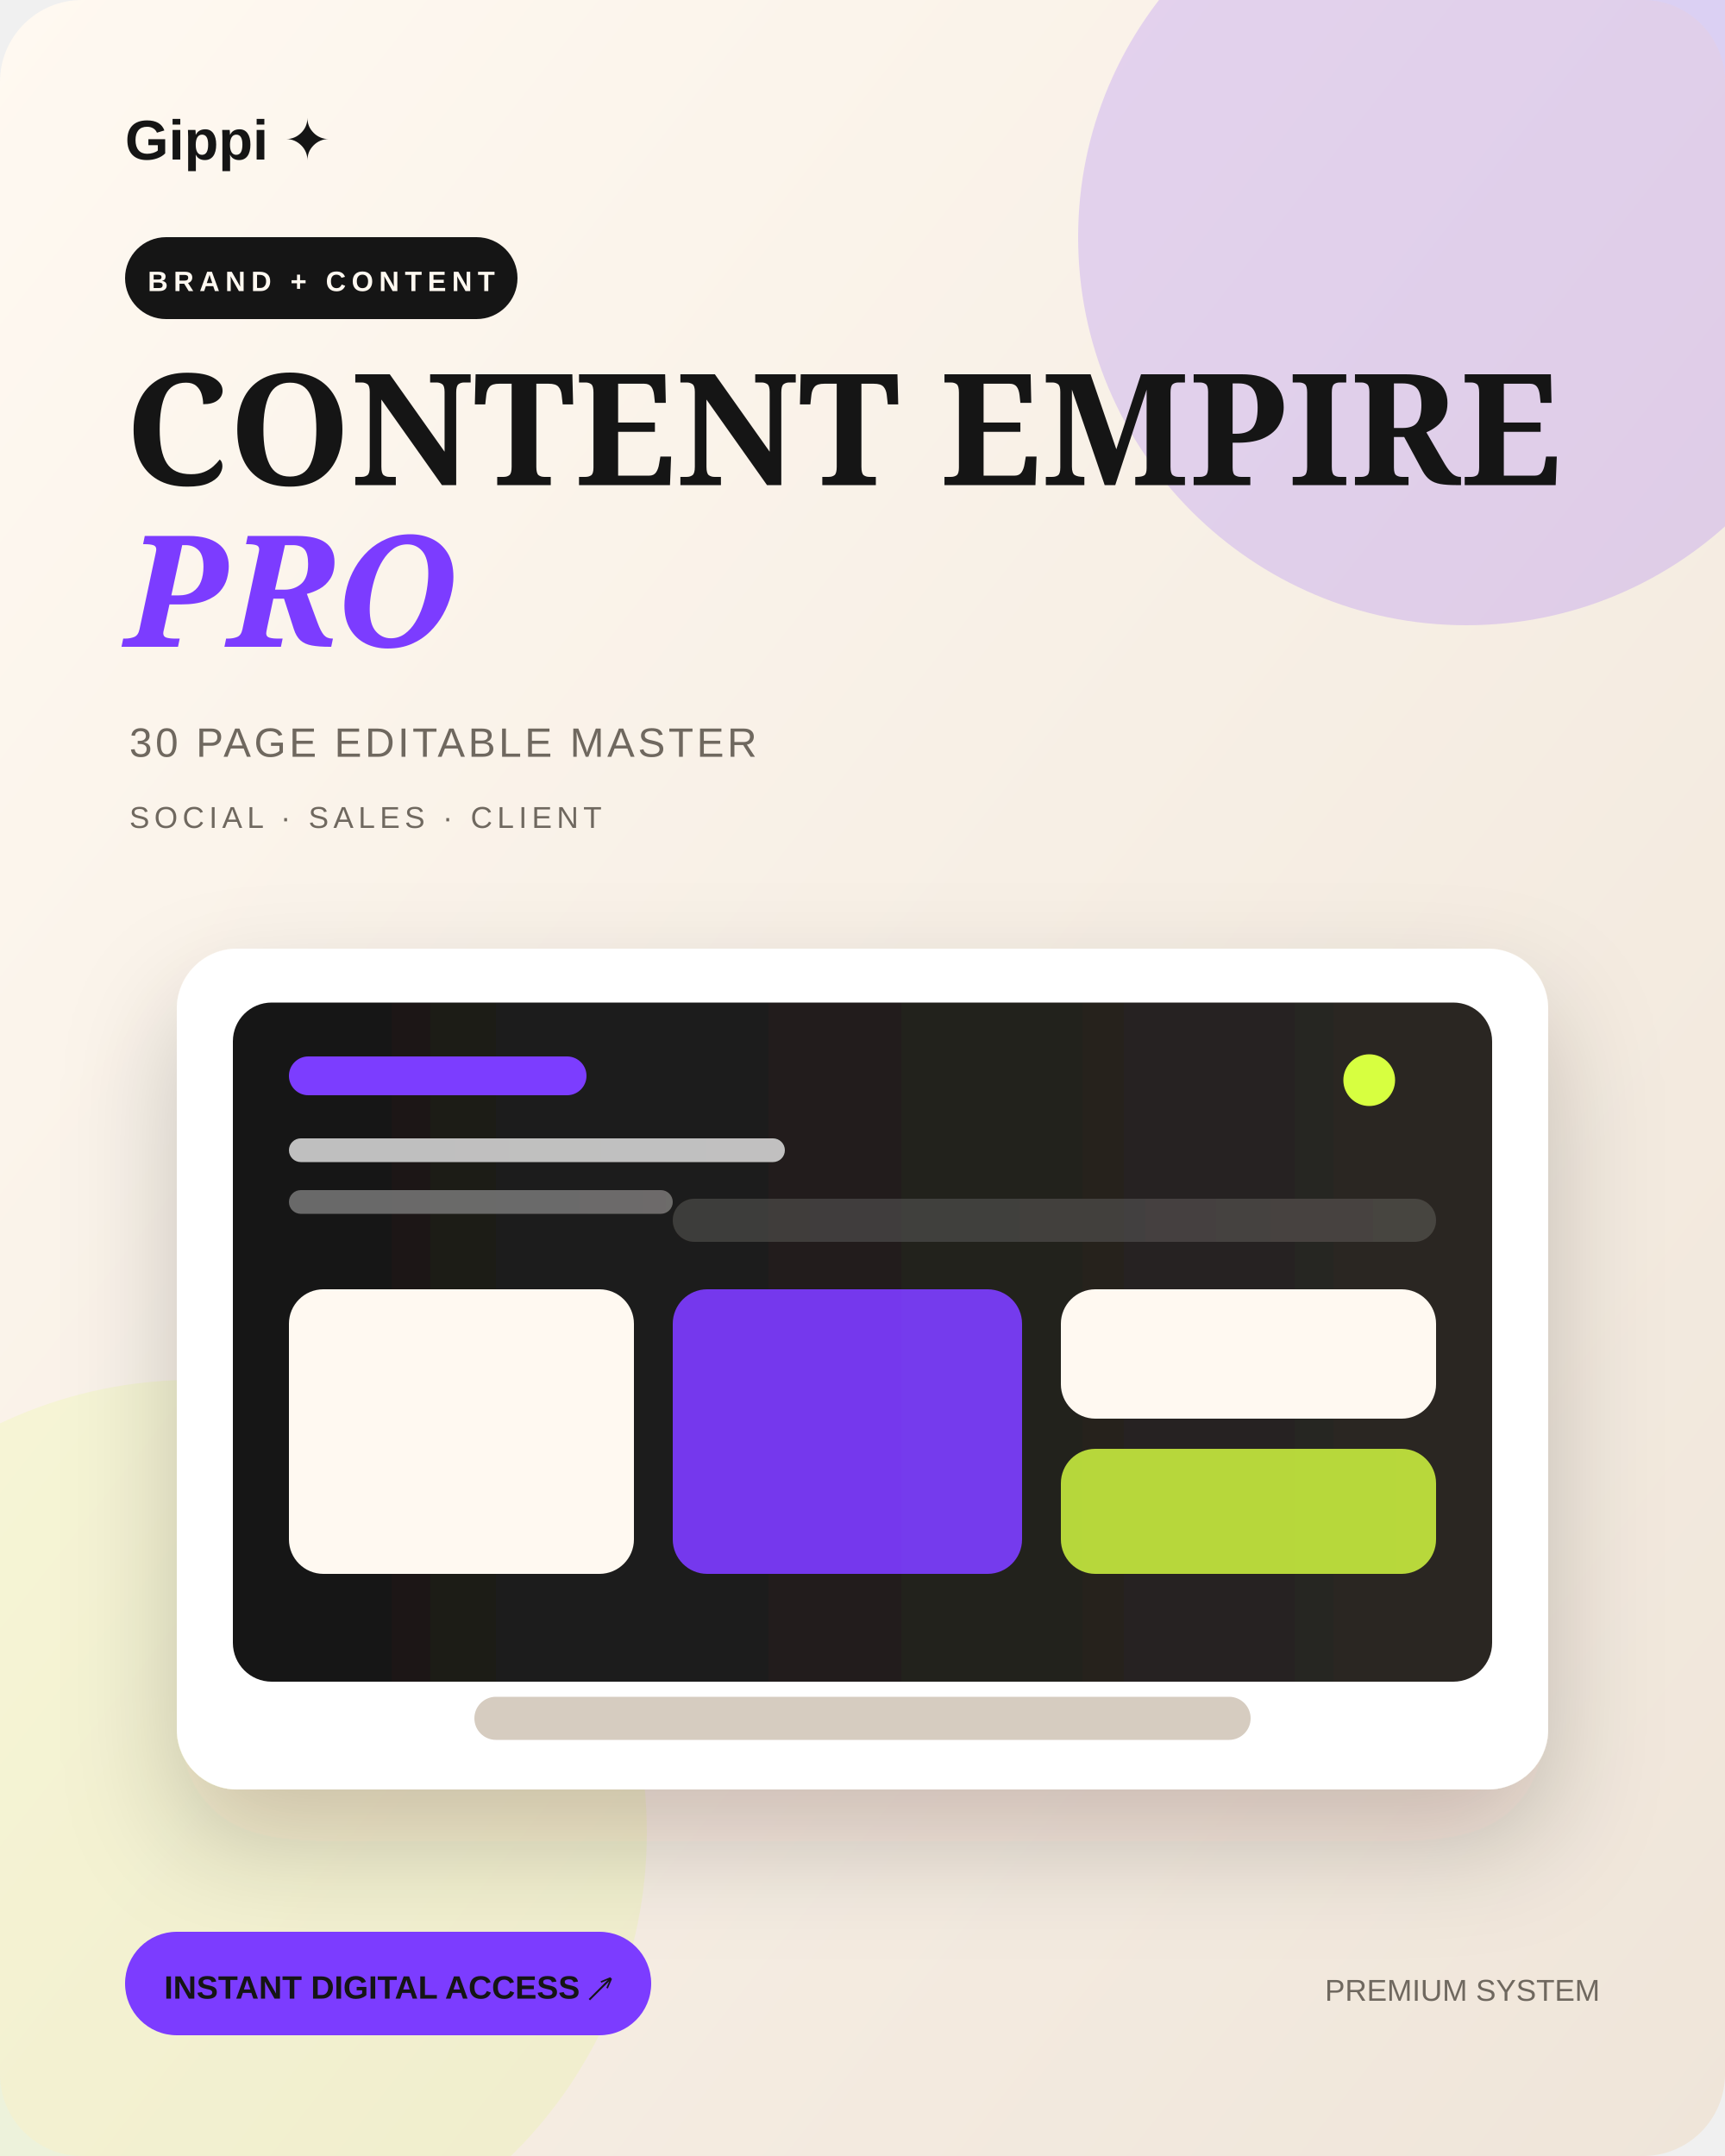
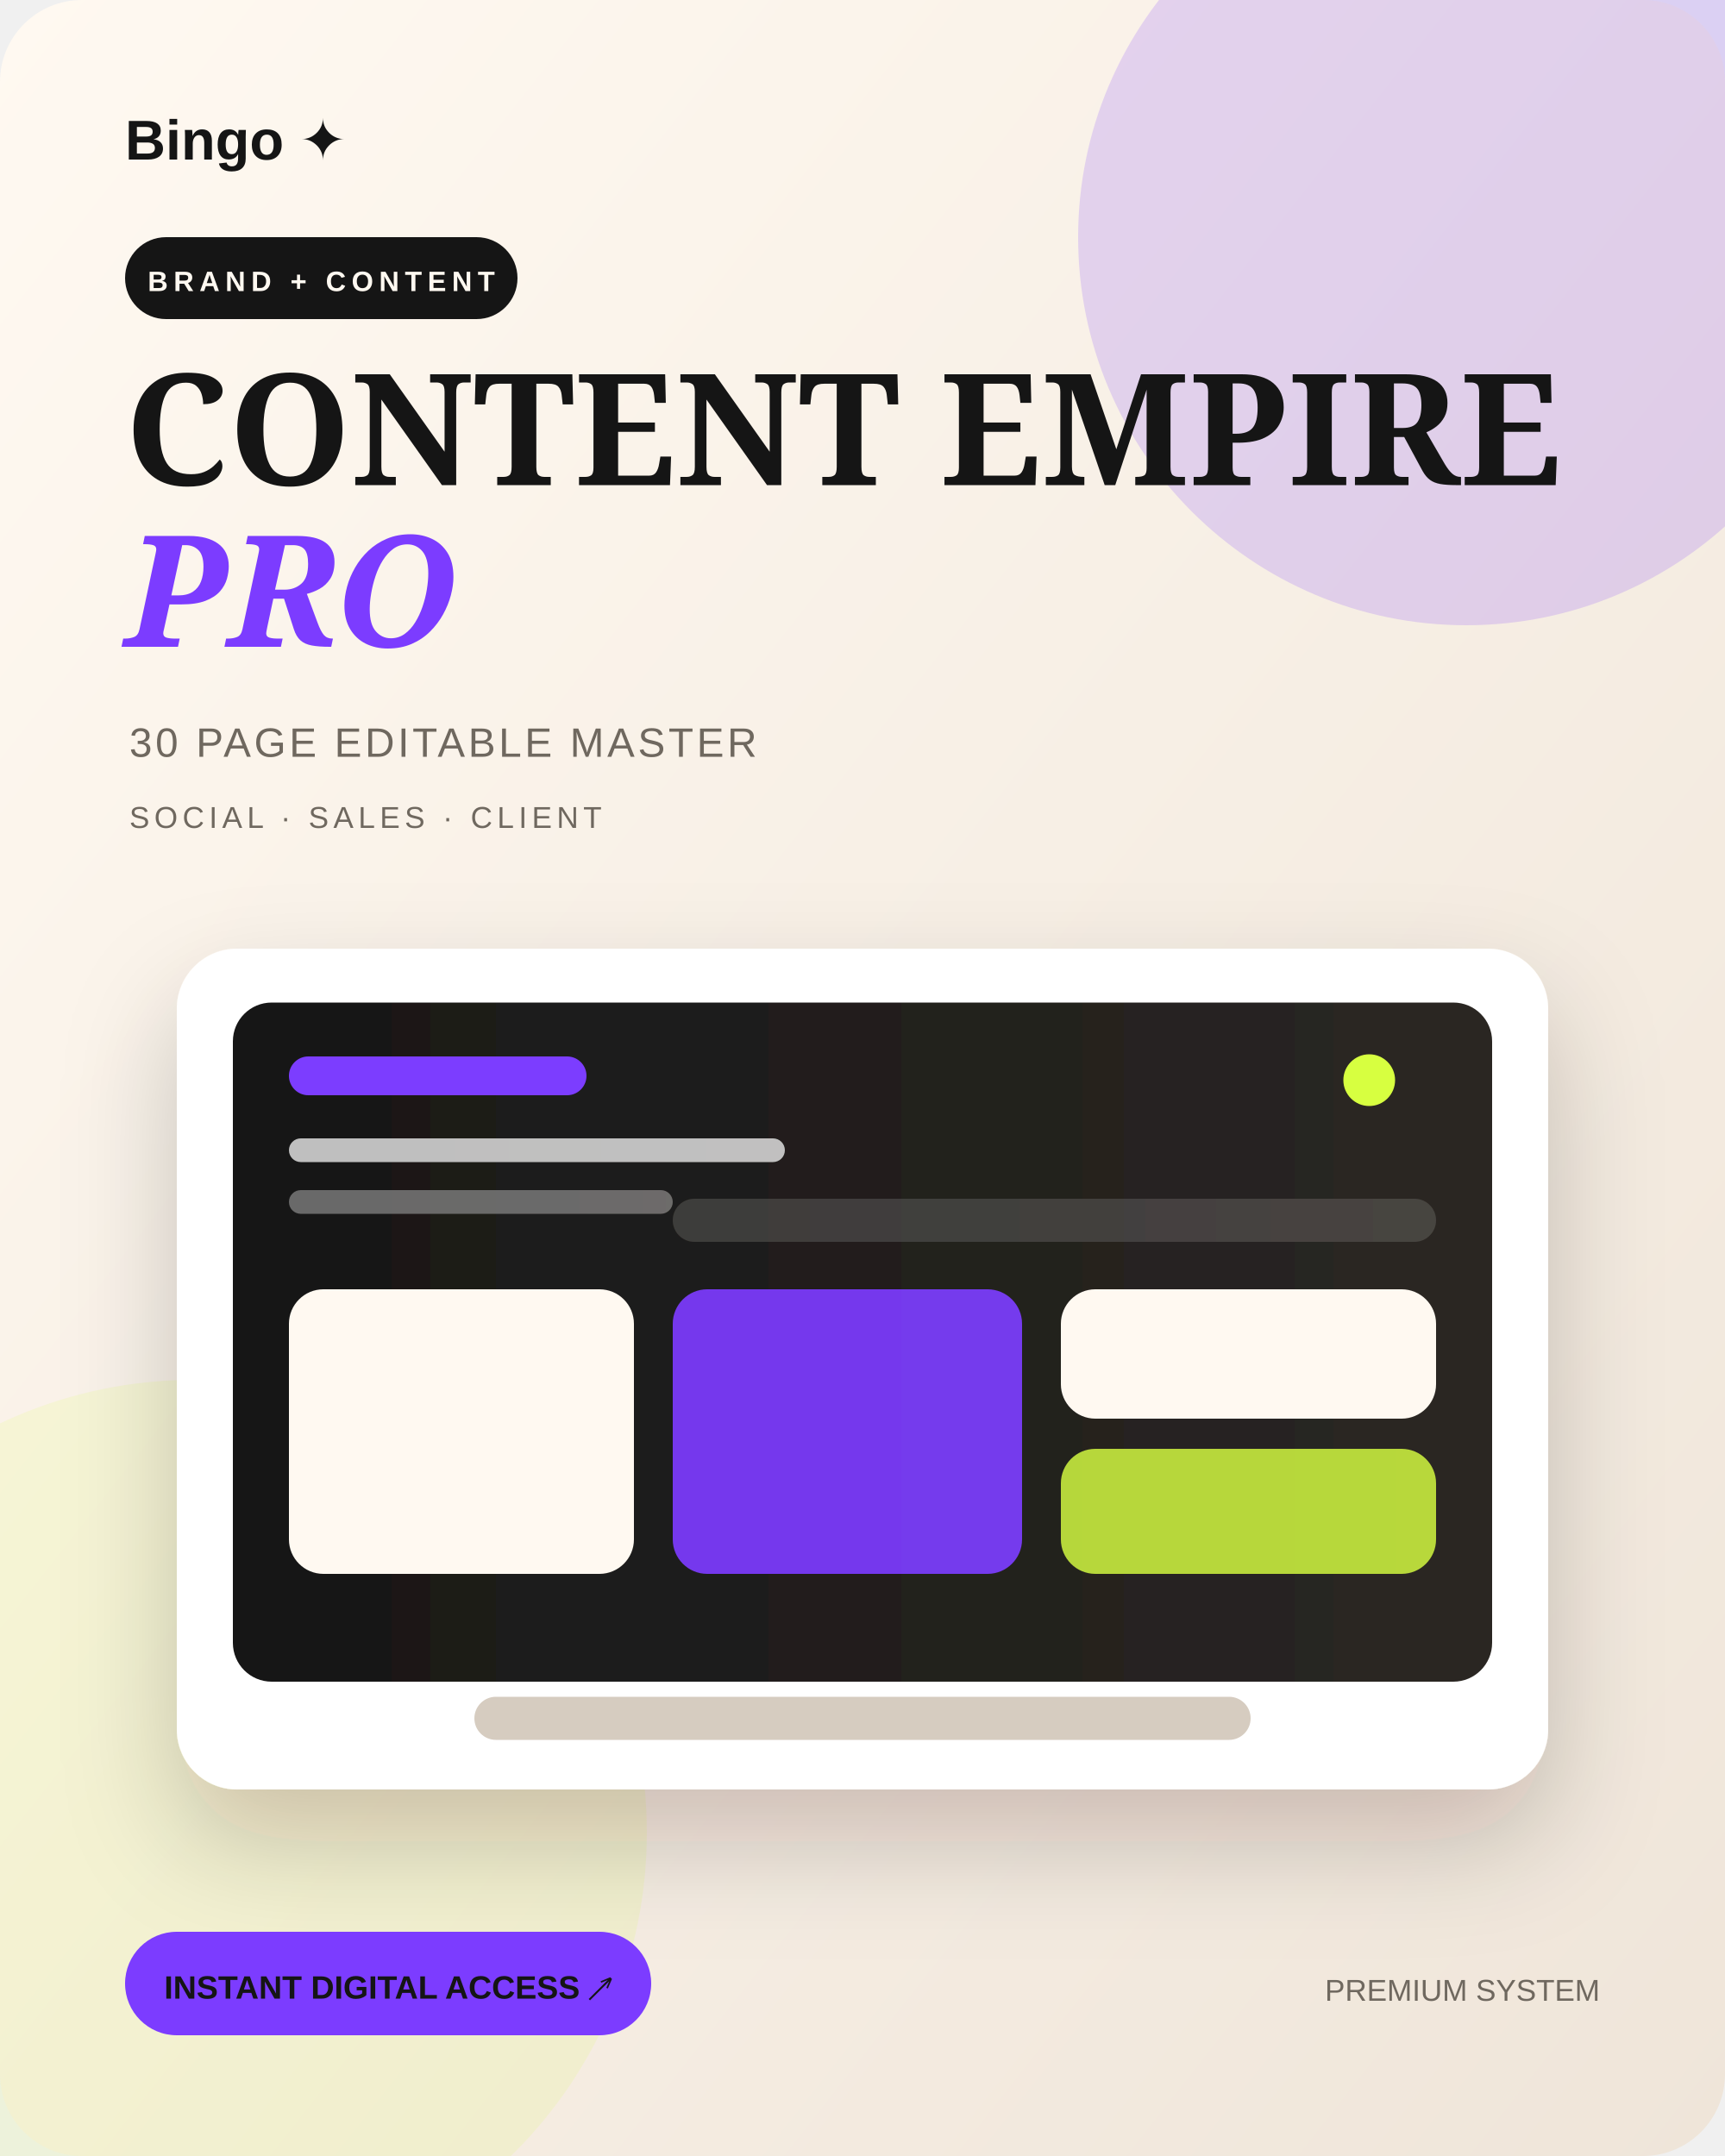
<svg xmlns="http://www.w3.org/2000/svg" width="800" height="1000" viewBox="0 0 800 1000">
  <defs>
    <linearGradient id="bg" x1="0" x2="1" y1="0" y2="1">
      <stop stop-color="#FFF9F1" />
      <stop offset="1" stop-color="#EFE5D9" />
    </linearGradient>
    <linearGradient id="screen" x1="0" x2="1">
      <stop stop-color="#171717" />
      <stop offset="1" stop-color="#2B2723" />
    </linearGradient>
    <filter id="shadow" x="-30%" y="-30%" width="160%" height="160%">
      <feDropShadow dx="0" dy="24" stdDeviation="26" flood-color="#271B10" flood-opacity=".20" />
    </filter>
  </defs>
  <rect width="800" height="1000" rx="38" fill="url(#bg)" />
  <circle cx="680" cy="110" r="180" fill="#7C3CFF" opacity=".18" />
  <circle cx="90" cy="850" r="210" fill="#D7FF3F" opacity=".12" />
-   <text x="58" y="74" font-family="Arial,Helvetica,sans-serif" font-size="26" font-weight="700" fill="#151515">Gippi ✦</text>
+   <text x="58" y="74" font-family="Arial,Helvetica,sans-serif" font-size="26" font-weight="700" fill="#151515">Bingo ✦</text>
  <rect x="58" y="110" width="182" height="38" rx="19" fill="#151515" />
  <text x="149" y="135" text-anchor="middle" font-family="Arial,Helvetica,sans-serif" font-size="13" font-weight="700" letter-spacing="2.6" fill="#FFF9F1">BRAND + CONTENT</text>
  <text x="58" y="225" font-family="Georgia,serif" font-size="72" font-weight="700" fill="#151515">CONTENT EMPIRE</text>
  <text x="58" y="300" font-family="Georgia,serif" font-size="72" font-style="italic" font-weight="700" fill="#7C3CFF">PRO</text>
  <text x="60" y="351" font-family="Arial,Helvetica,sans-serif" font-size="19" letter-spacing="1.5" fill="#6F685F">30 PAGE EDITABLE MASTER</text>
  <text x="60" y="384" font-family="Arial,Helvetica,sans-serif" font-size="14" letter-spacing="2.2" fill="#6F685F">SOCIAL · SALES · CLIENT</text>
  <g filter="url(#shadow)" transform="translate(82 440)">
    <rect x="0" y="0" width="636" height="390" rx="28" fill="#FFFFFF" />
    <rect x="26" y="25" width="584" height="315" rx="18" fill="url(#screen)" />
    <rect x="52" y="50" width="138" height="18" rx="9" fill="#7C3CFF" />
    <rect x="52" y="88" width="230" height="11" rx="5.5" fill="#FFFFFF" opacity=".72" />
    <rect x="52" y="112" width="178" height="11" rx="5.5" fill="#FFFFFF" opacity=".35" />
    <rect x="52" y="158" width="160" height="132" rx="16" fill="#FFF9F1" />
    <rect x="230" y="158" width="162" height="132" rx="16" fill="#7C3CFF" opacity=".92" />
    <rect x="410" y="158" width="174" height="60" rx="16" fill="#FFF9F1" />
    <rect x="410" y="232" width="174" height="58" rx="16" fill="#D7FF3F" opacity=".82" />
    <rect x="230" y="116" width="354" height="20" rx="10" fill="#FFFFFF" opacity=".14" />
    <circle cx="553" cy="61" r="12" fill="#D7FF3F" />
    <rect x="138" y="347" width="360" height="20" rx="10" fill="#D6CCC0" />
  </g>
  <rect x="58" y="896" width="244" height="48" rx="24" fill="#7C3CFF" />
  <text x="180" y="927" text-anchor="middle" font-family="Arial,Helvetica,sans-serif" font-size="15" font-weight="700" fill="#151515">INSTANT DIGITAL ACCESS ↗</text>
  <text x="742" y="928" text-anchor="end" font-family="Arial,Helvetica,sans-serif" font-size="14" fill="#6F685F">PREMIUM SYSTEM</text>
</svg>
